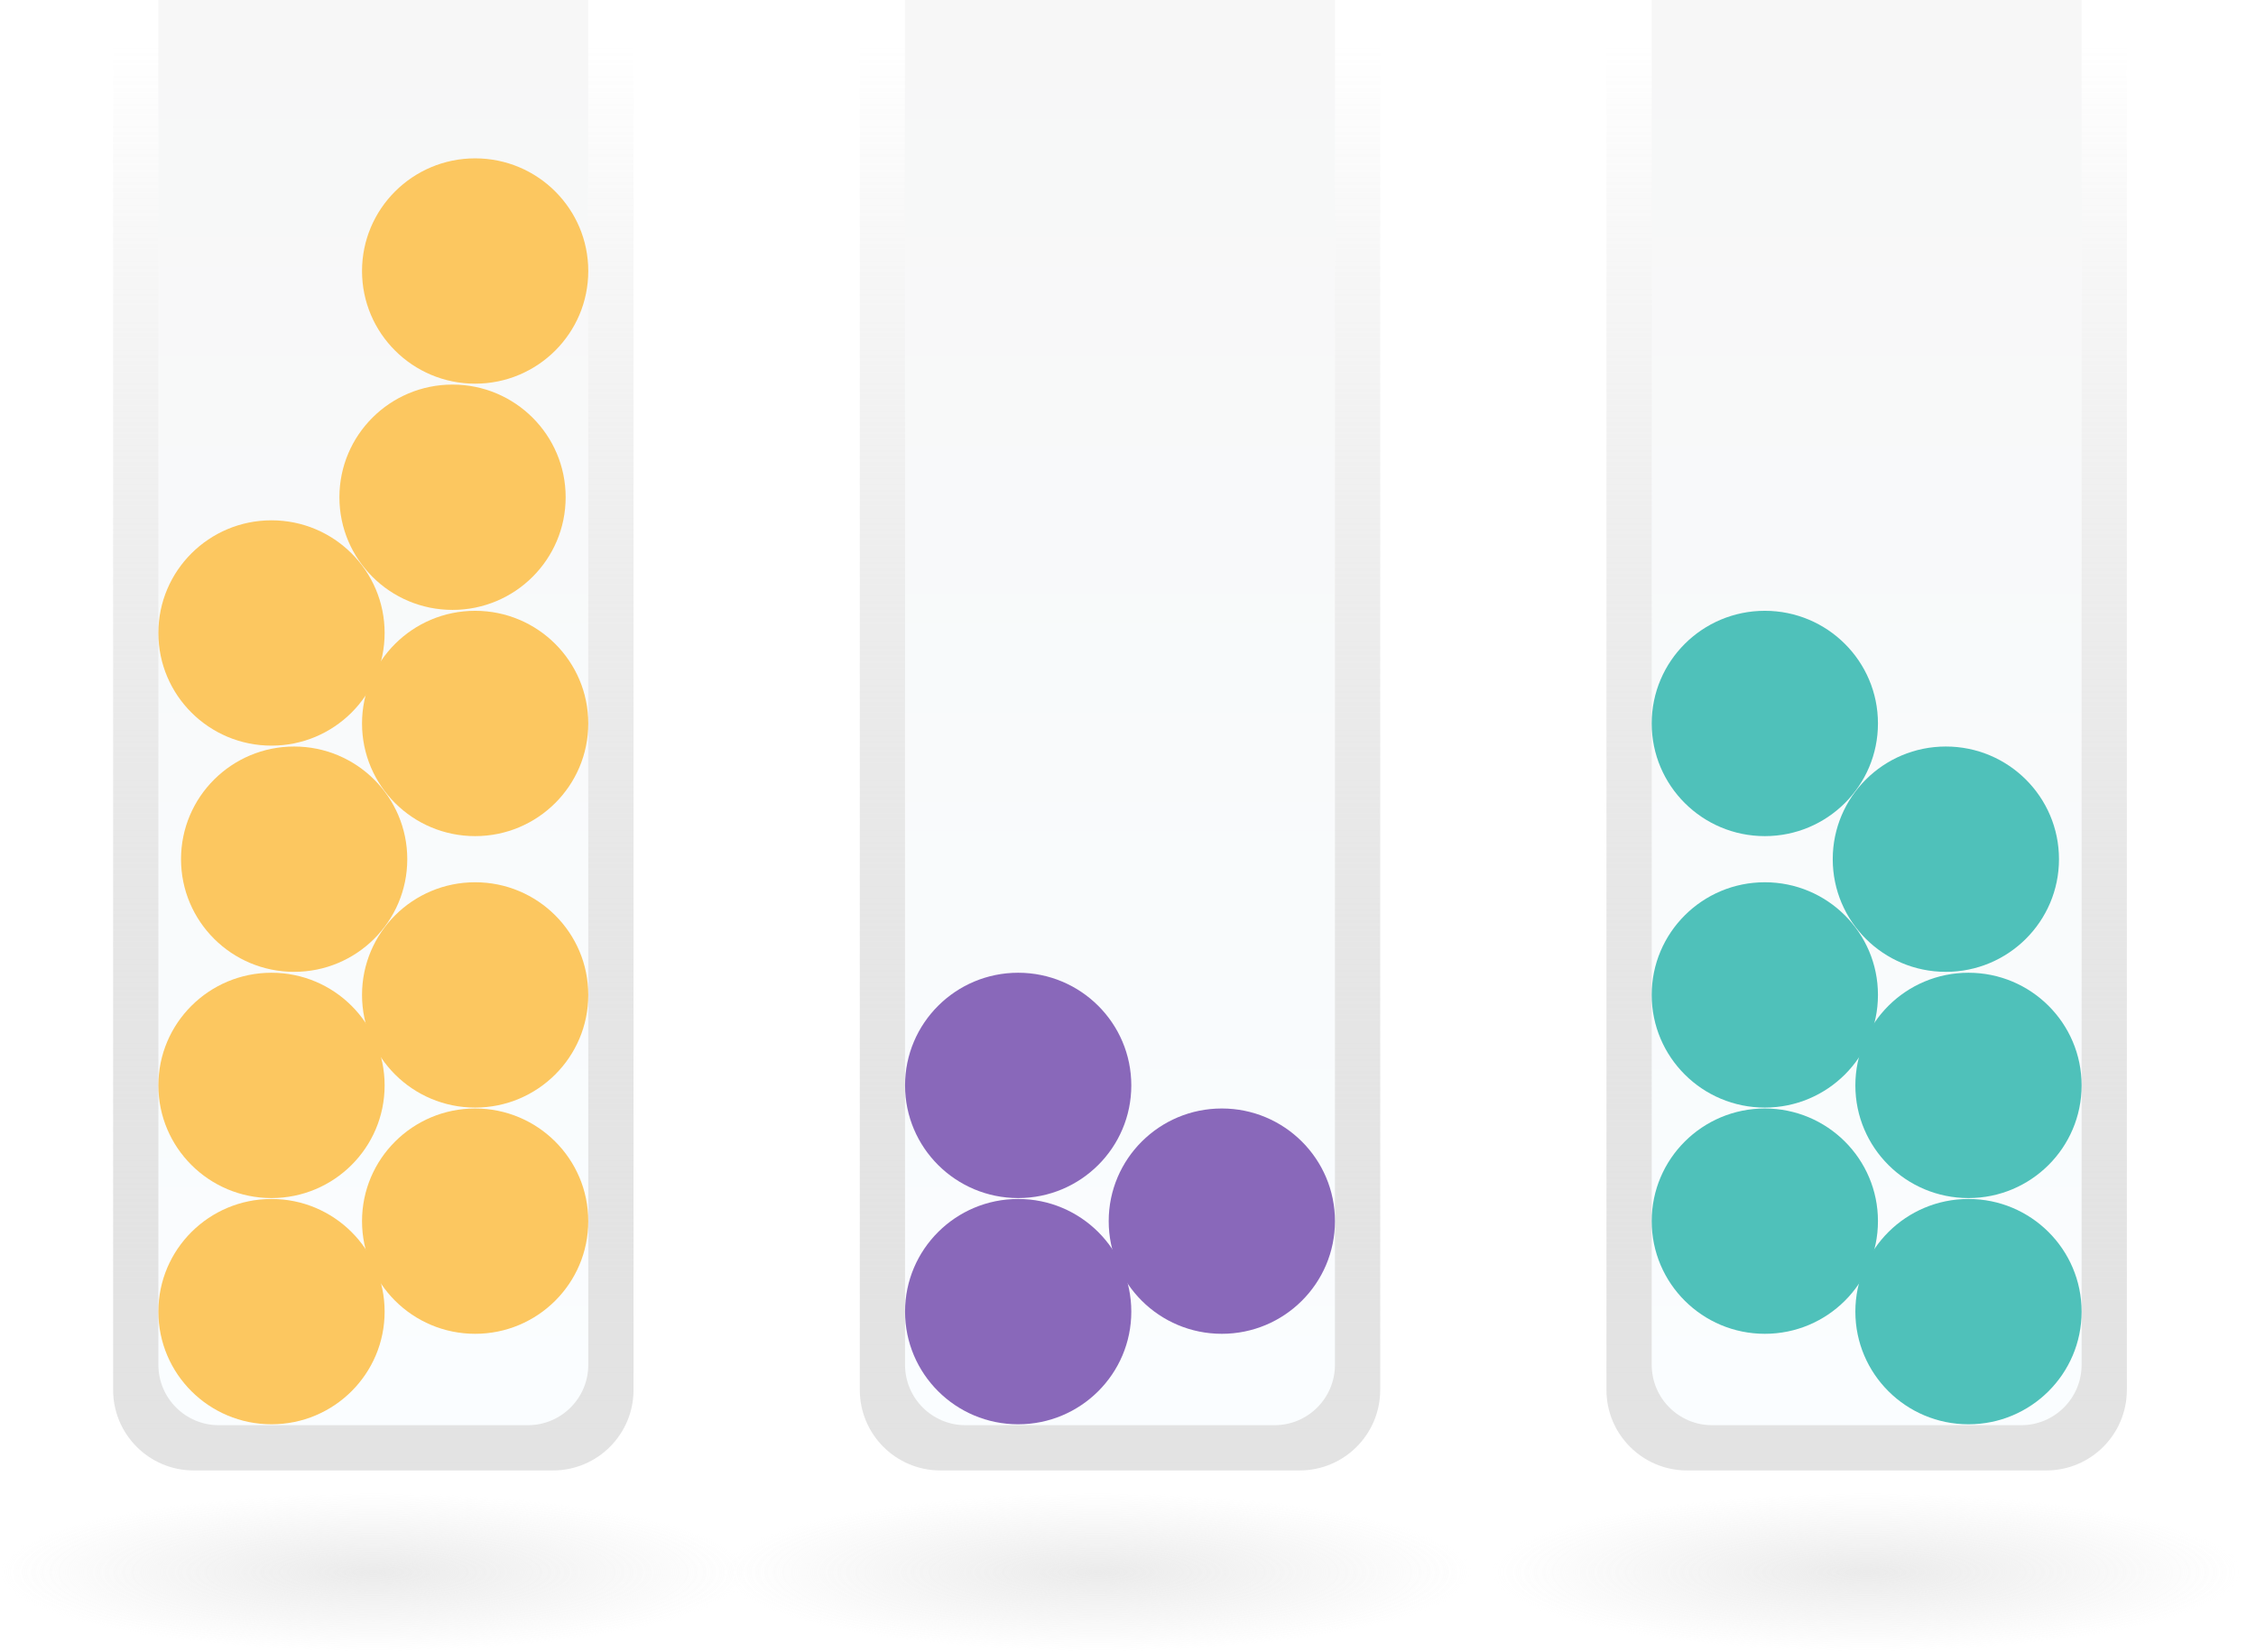
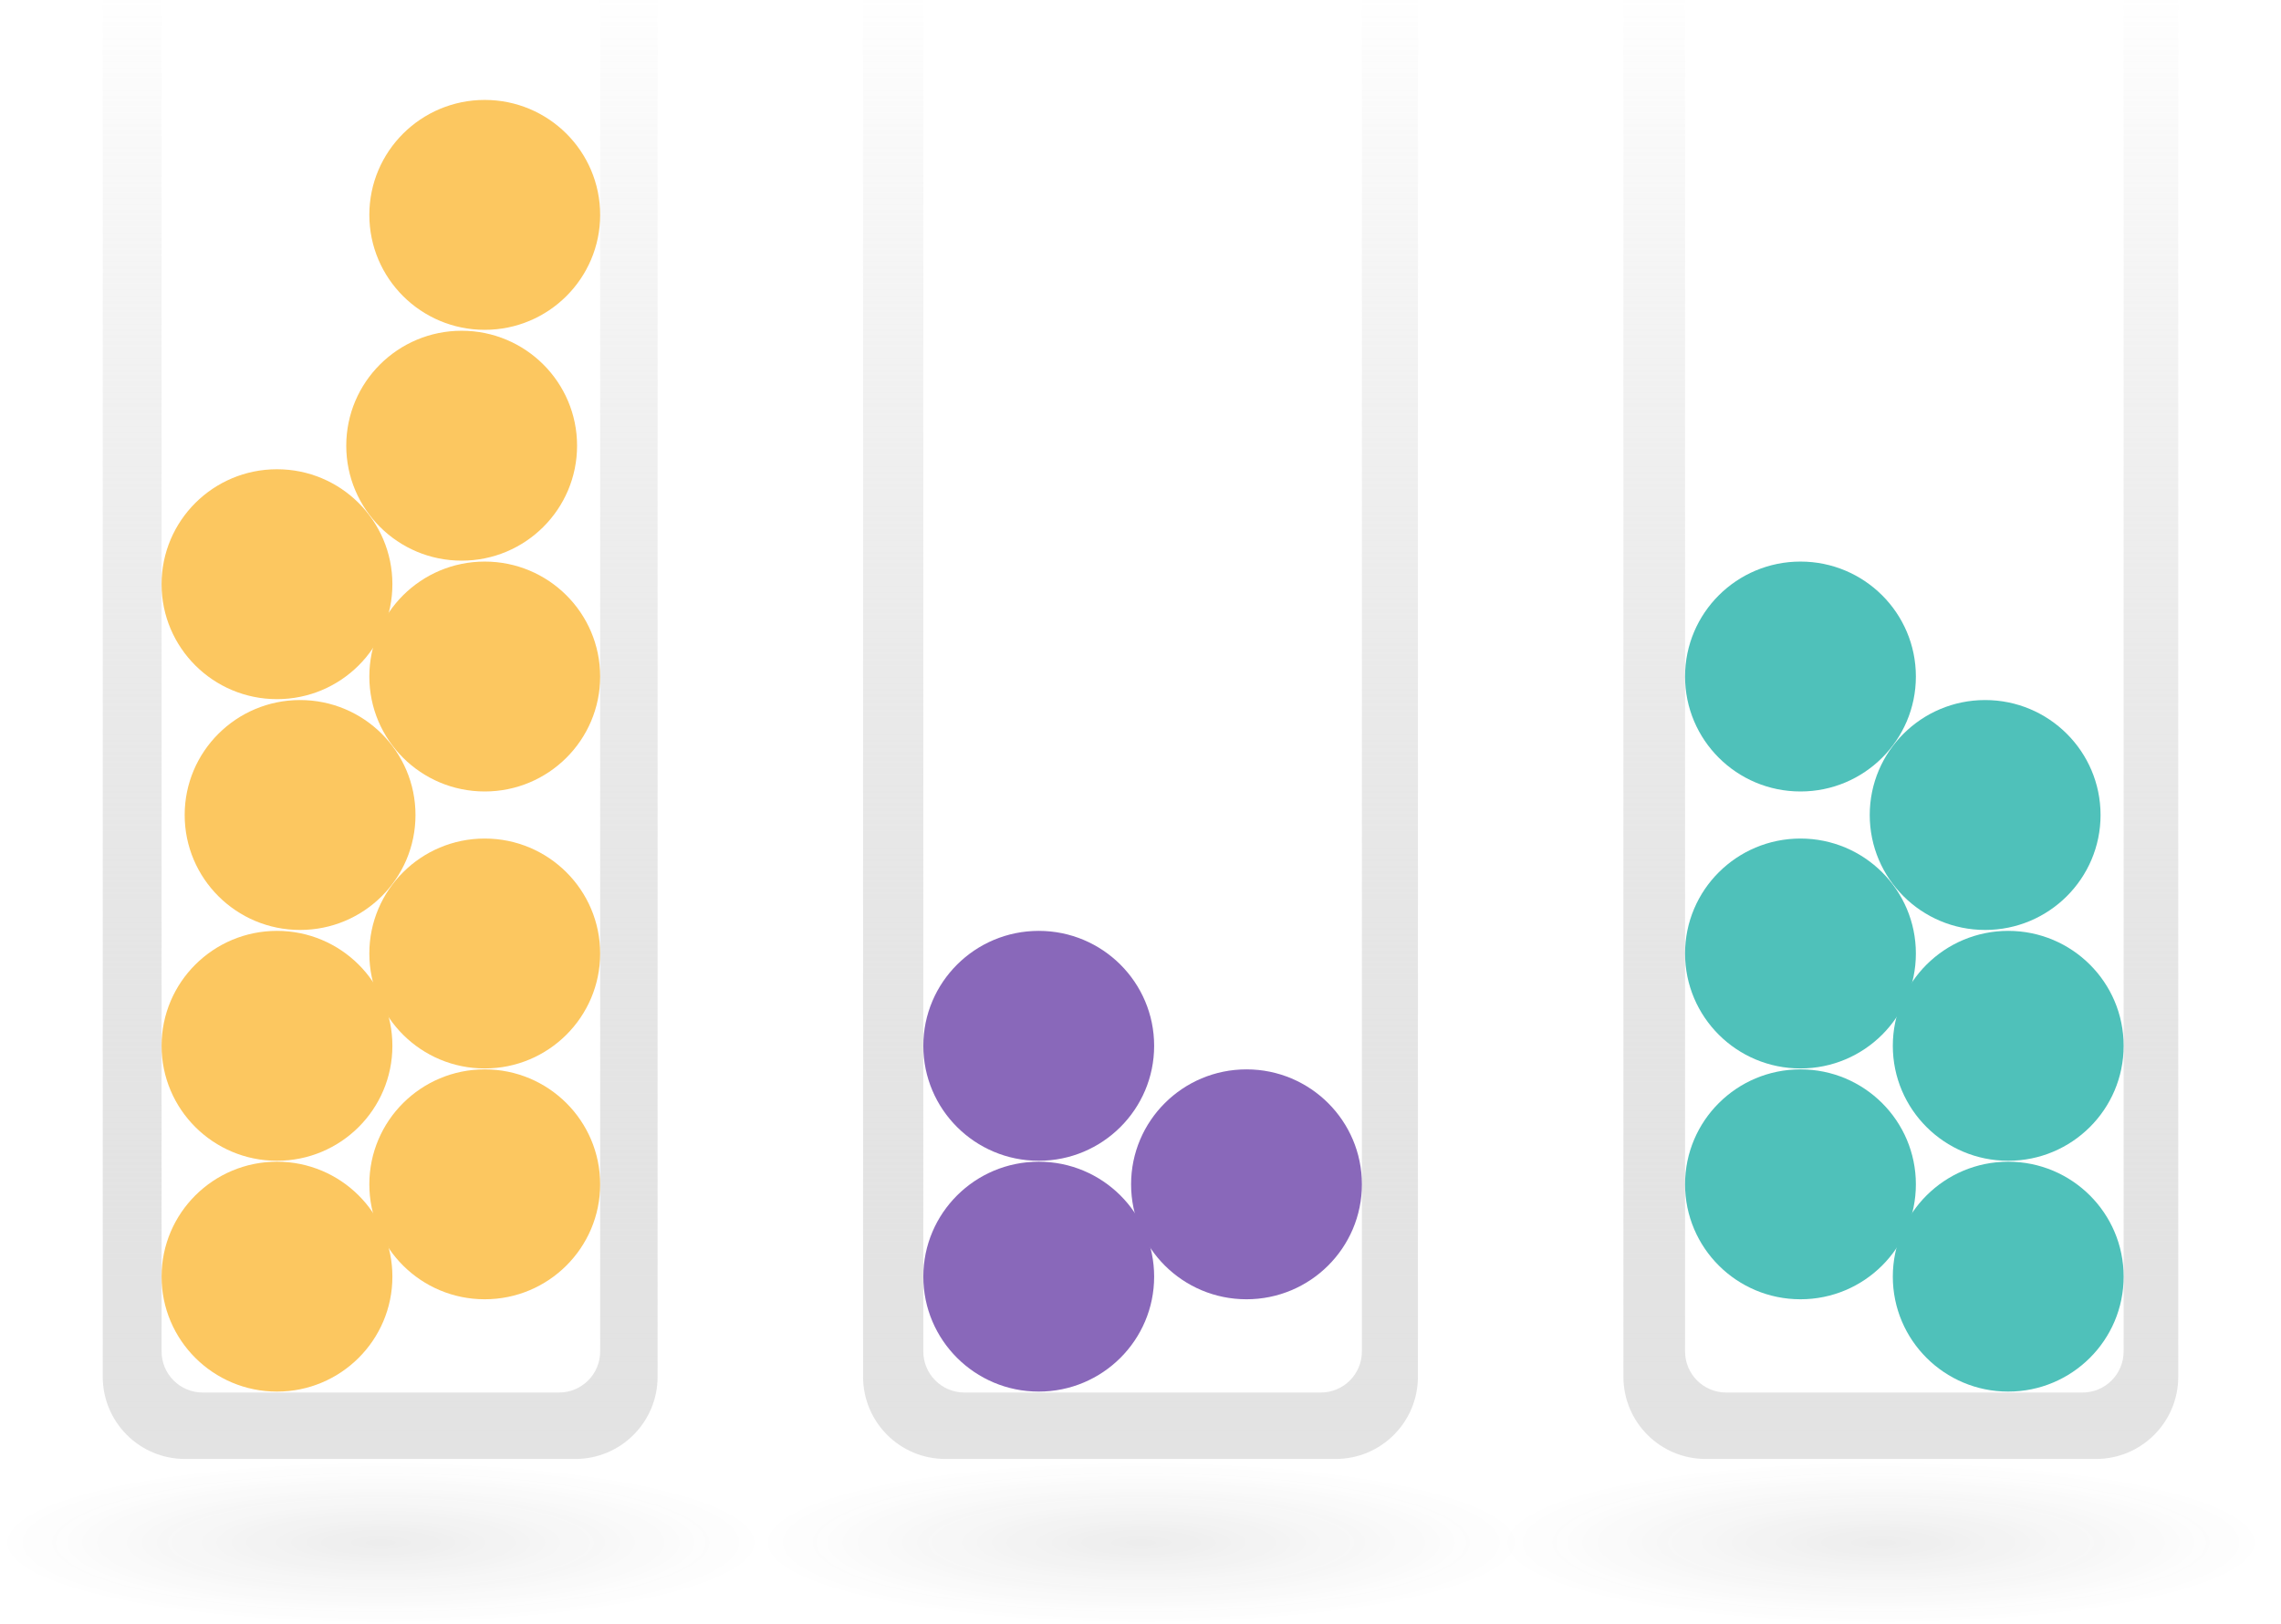
- <svg xmlns="http://www.w3.org/2000/svg" width="112" height="82" viewBox="0 0 112 82" fill="none">
-   <rect opacity="0.8" y="74.137" width="37.069" height="7.863" rx="3.932" fill="url(#paint0_radial)" />
-   <rect opacity="0.8" x="35.945" y="74.137" width="37.069" height="7.863" rx="3.932" fill="url(#paint1_radial)" />
-   <rect opacity="0.8" x="74.137" y="74.137" width="37.069" height="7.863" rx="3.932" fill="url(#paint2_radial)" />
-   <path d="M5.616 2.247H31.452V69.014C31.452 71.223 29.661 73.014 27.452 73.014H9.616C7.407 73.014 5.616 71.223 5.616 69.014V2.247Z" fill="url(#paint3_linear)" />
-   <path d="M42.685 2.247H68.521V69.014C68.521 71.223 66.73 73.014 64.521 73.014H46.685C44.476 73.014 42.685 71.223 42.685 69.014V2.247Z" fill="url(#paint4_linear)" />
-   <path d="M79.753 2.247H105.589V69.014C105.589 71.223 103.798 73.014 101.589 73.014H83.753C81.544 73.014 79.753 71.223 79.753 69.014V2.247Z" fill="url(#paint5_linear)" />
-   <path d="M7.863 0H29.206V67.767C29.206 69.424 27.862 70.767 26.206 70.767H10.863C9.206 70.767 7.863 69.424 7.863 67.767V0Z" fill="url(#paint6_linear)" />
-   <path d="M44.931 0H66.274V67.767C66.274 69.424 64.931 70.767 63.274 70.767H47.931C46.275 70.767 44.931 69.424 44.931 67.767V0Z" fill="url(#paint7_linear)" />
-   <path d="M82 0H103.342V67.767C103.342 69.424 101.999 70.767 100.342 70.767H85C83.343 70.767 82 69.424 82 67.767V0Z" fill="url(#paint8_linear)" />
-   <ellipse cx="13.479" cy="65.128" rx="5.616" ry="5.594" fill="#FCC760" />
-   <ellipse cx="50.548" cy="65.128" rx="5.616" ry="5.594" fill="#8968BA" />
-   <ellipse cx="97.726" cy="53.895" rx="5.616" ry="5.594" fill="#4FC1BA" />
-   <ellipse cx="87.616" cy="49.402" rx="5.616" ry="5.594" fill="#4FC1BA" />
-   <ellipse cx="96.603" cy="42.662" rx="5.616" ry="5.594" fill="#4FC1BA" />
-   <ellipse cx="87.616" cy="35.923" rx="5.616" ry="5.594" fill="#4FC1BA" />
-   <ellipse cx="23.589" cy="60.635" rx="5.616" ry="5.594" fill="#FCC760" />
-   <ellipse cx="60.658" cy="60.635" rx="5.616" ry="5.594" fill="#8968BA" />
-   <ellipse cx="97.726" cy="65.128" rx="5.616" ry="5.594" fill="#4FC1BA" />
-   <ellipse cx="13.479" cy="53.895" rx="5.616" ry="5.594" fill="#FCC760" />
-   <ellipse cx="50.548" cy="53.895" rx="5.616" ry="5.594" fill="#8968BA" />
-   <ellipse cx="87.616" cy="60.635" rx="5.616" ry="5.594" fill="#4FC1BA" />
-   <ellipse cx="23.589" cy="49.402" rx="5.616" ry="5.594" fill="#FCC760" />
-   <ellipse cx="14.603" cy="42.662" rx="5.616" ry="5.594" fill="#FCC760" />
-   <ellipse cx="23.589" cy="35.923" rx="5.616" ry="5.594" fill="#FCC760" />
-   <ellipse cx="13.479" cy="31.43" rx="5.616" ry="5.594" fill="#FCC760" />
-   <ellipse cx="22.466" cy="24.69" rx="5.616" ry="5.594" fill="#FCC760" />
-   <ellipse cx="23.589" cy="13.457" rx="5.616" ry="5.594" fill="#FCC760" />
+ <svg xmlns="http://www.w3.org/2000/svg" width="111" height="79" viewBox="0 0 111 79" fill="none">
+   <rect opacity="0.8" y="71.137" width="37.069" height="7.863" rx="3.932" fill="url(#paint0_radial)" />
+   <rect opacity="0.8" x="37" y="71.137" width="37.069" height="7.863" rx="3.932" fill="url(#paint1_radial)" />
+   <rect opacity="0.8" x="73" y="71.137" width="37.069" height="7.863" rx="3.932" fill="url(#paint2_radial)" />
+   <path fill-rule="evenodd" clip-rule="evenodd" d="M7.863 0H5V67C5 69.209 6.791 71 9 71H28C30.209 71 32 69.209 32 67V0H29.206V65.767C29.206 66.872 28.31 67.767 27.206 67.767H9.863C8.758 67.767 7.863 66.872 7.863 65.767V0Z" fill="url(#paint3_linear)" />
+   <path fill-rule="evenodd" clip-rule="evenodd" d="M44.931 0H42V67C42 69.209 43.791 71 46 71H65C67.209 71 69 69.209 69 67V0H66.274V65.767C66.274 66.872 65.379 67.767 64.274 67.767H46.931C45.827 67.767 44.931 66.872 44.931 65.767V0Z" fill="url(#paint4_linear)" />
+   <path fill-rule="evenodd" clip-rule="evenodd" d="M82 0H79V67C79 69.209 80.791 71 83 71H102C104.209 71 106 69.209 106 67V0H103.342V65.767C103.342 66.872 102.447 67.767 101.342 67.767H84C82.895 67.767 82 66.872 82 65.767V0Z" fill="url(#paint5_linear)" />
+   <ellipse cx="13.479" cy="62.128" rx="5.616" ry="5.594" fill="#FCC760" />
+   <ellipse cx="50.548" cy="62.128" rx="5.616" ry="5.594" fill="#8968BA" />
+   <ellipse cx="97.726" cy="50.895" rx="5.616" ry="5.594" fill="#4FC1BA" />
+   <ellipse cx="87.616" cy="46.402" rx="5.616" ry="5.594" fill="#4FC1BA" />
+   <ellipse cx="96.603" cy="39.662" rx="5.616" ry="5.594" fill="#4FC1BA" />
+   <ellipse cx="87.616" cy="32.923" rx="5.616" ry="5.594" fill="#4FC1BA" />
+   <ellipse cx="23.589" cy="57.635" rx="5.616" ry="5.594" fill="#FCC760" />
+   <ellipse cx="60.658" cy="57.635" rx="5.616" ry="5.594" fill="#8968BA" />
+   <ellipse cx="97.726" cy="62.128" rx="5.616" ry="5.594" fill="#4FC1BA" />
+   <ellipse cx="13.479" cy="50.895" rx="5.616" ry="5.594" fill="#FCC760" />
+   <ellipse cx="50.548" cy="50.895" rx="5.616" ry="5.594" fill="#8968BA" />
+   <ellipse cx="87.616" cy="57.635" rx="5.616" ry="5.594" fill="#4FC1BA" />
+   <ellipse cx="23.589" cy="46.402" rx="5.616" ry="5.594" fill="#FCC760" />
+   <ellipse cx="14.603" cy="39.662" rx="5.616" ry="5.594" fill="#FCC760" />
+   <ellipse cx="23.589" cy="32.923" rx="5.616" ry="5.594" fill="#FCC760" />
+   <ellipse cx="13.479" cy="28.43" rx="5.616" ry="5.594" fill="#FCC760" />
+   <ellipse cx="22.466" cy="21.69" rx="5.616" ry="5.594" fill="#FCC760" />
+   <ellipse cx="23.589" cy="10.457" rx="5.616" ry="5.594" fill="#FCC760" />
  <defs>
-     <radialGradient id="paint0_radial" cx="0" cy="0" r="1" gradientUnits="userSpaceOnUse" gradientTransform="translate(18.5342 78.0685) rotate(90) scale(3.93151 18.5342)">
-       <stop stop-color="#E3E3E3" stop-opacity="0.9" />
-       <stop offset="1" stop-color="#E5E5E5" stop-opacity="0" />
+     <radialGradient id="paint0_radial" cx="0" cy="0" r="1" gradientUnits="userSpaceOnUse" gradientTransform="translate(18.5342 75.0685) rotate(90) scale(3.93151 18.5342)">
+       <stop stop-color="#222222" stop-opacity="0.1" />
+       <stop offset="1" stop-color="#222222" stop-opacity="0" />
    </radialGradient>
-     <radialGradient id="paint1_radial" cx="0" cy="0" r="1" gradientUnits="userSpaceOnUse" gradientTransform="translate(54.4794 78.0685) rotate(90) scale(3.93151 18.5342)">
-       <stop stop-color="#E3E3E3" stop-opacity="0.9" />
-       <stop offset="1" stop-color="#E5E5E5" stop-opacity="0" />
+     <radialGradient id="paint1_radial" cx="0" cy="0" r="1" gradientUnits="userSpaceOnUse" gradientTransform="translate(55.5342 75.0685) rotate(90) scale(3.93151 18.5342)">
+       <stop stop-color="#222222" stop-opacity="0.1" />
+       <stop offset="1" stop-color="#222222" stop-opacity="0" />
    </radialGradient>
-     <radialGradient id="paint2_radial" cx="0" cy="0" r="1" gradientUnits="userSpaceOnUse" gradientTransform="translate(92.6712 78.0685) rotate(90) scale(3.93151 18.5342)">
-       <stop stop-color="#E3E3E3" stop-opacity="0.9" />
-       <stop offset="1" stop-color="#E5E5E5" stop-opacity="0" />
+     <radialGradient id="paint2_radial" cx="0" cy="0" r="1" gradientUnits="userSpaceOnUse" gradientTransform="translate(91.5342 75.0685) rotate(90) scale(3.93151 18.5342)">
+       <stop stop-color="#222222" stop-opacity="0.1" />
+       <stop offset="1" stop-color="#222222" stop-opacity="0" />
    </radialGradient>
-     <linearGradient id="paint3_linear" x1="19.149" y1="73.014" x2="19.149" y2="2.247" gradientUnits="userSpaceOnUse">
+     <linearGradient id="paint3_linear" x1="19.149" y1="70.014" x2="19.149" y2="-0.753" gradientUnits="userSpaceOnUse">
      <stop stop-color="#E3E3E3" />
      <stop offset="1" stop-color="#C4C4C4" stop-opacity="0" />
    </linearGradient>
-     <linearGradient id="paint4_linear" x1="56.218" y1="73.014" x2="56.218" y2="2.247" gradientUnits="userSpaceOnUse">
+     <linearGradient id="paint4_linear" x1="56.218" y1="70.014" x2="56.218" y2="-0.753" gradientUnits="userSpaceOnUse">
      <stop stop-color="#E3E3E3" />
      <stop offset="1" stop-color="#C4C4C4" stop-opacity="0" />
    </linearGradient>
-     <linearGradient id="paint5_linear" x1="93.286" y1="73.014" x2="93.286" y2="2.247" gradientUnits="userSpaceOnUse">
+     <linearGradient id="paint5_linear" x1="93.286" y1="70.014" x2="93.286" y2="-0.753" gradientUnits="userSpaceOnUse">
      <stop stop-color="#E3E3E3" />
      <stop offset="1" stop-color="#C4C4C4" stop-opacity="0" />
    </linearGradient>
-     <linearGradient id="paint6_linear" x1="19.042" y1="70.767" x2="19.042" y2="5.23869e-07" gradientUnits="userSpaceOnUse">
-       <stop stop-color="#FAFDFF" />
-       <stop offset="1" stop-color="#F7F7F7" />
-     </linearGradient>
-     <linearGradient id="paint7_linear" x1="56.111" y1="70.767" x2="56.111" y2="5.23869e-07" gradientUnits="userSpaceOnUse">
-       <stop stop-color="#FAFDFF" />
-       <stop offset="1" stop-color="#F7F7F7" />
-     </linearGradient>
-     <linearGradient id="paint8_linear" x1="93.179" y1="70.767" x2="93.179" y2="5.23869e-07" gradientUnits="userSpaceOnUse">
-       <stop stop-color="#FAFDFF" />
-       <stop offset="1" stop-color="#F7F7F7" />
-     </linearGradient>
  </defs>
</svg>
